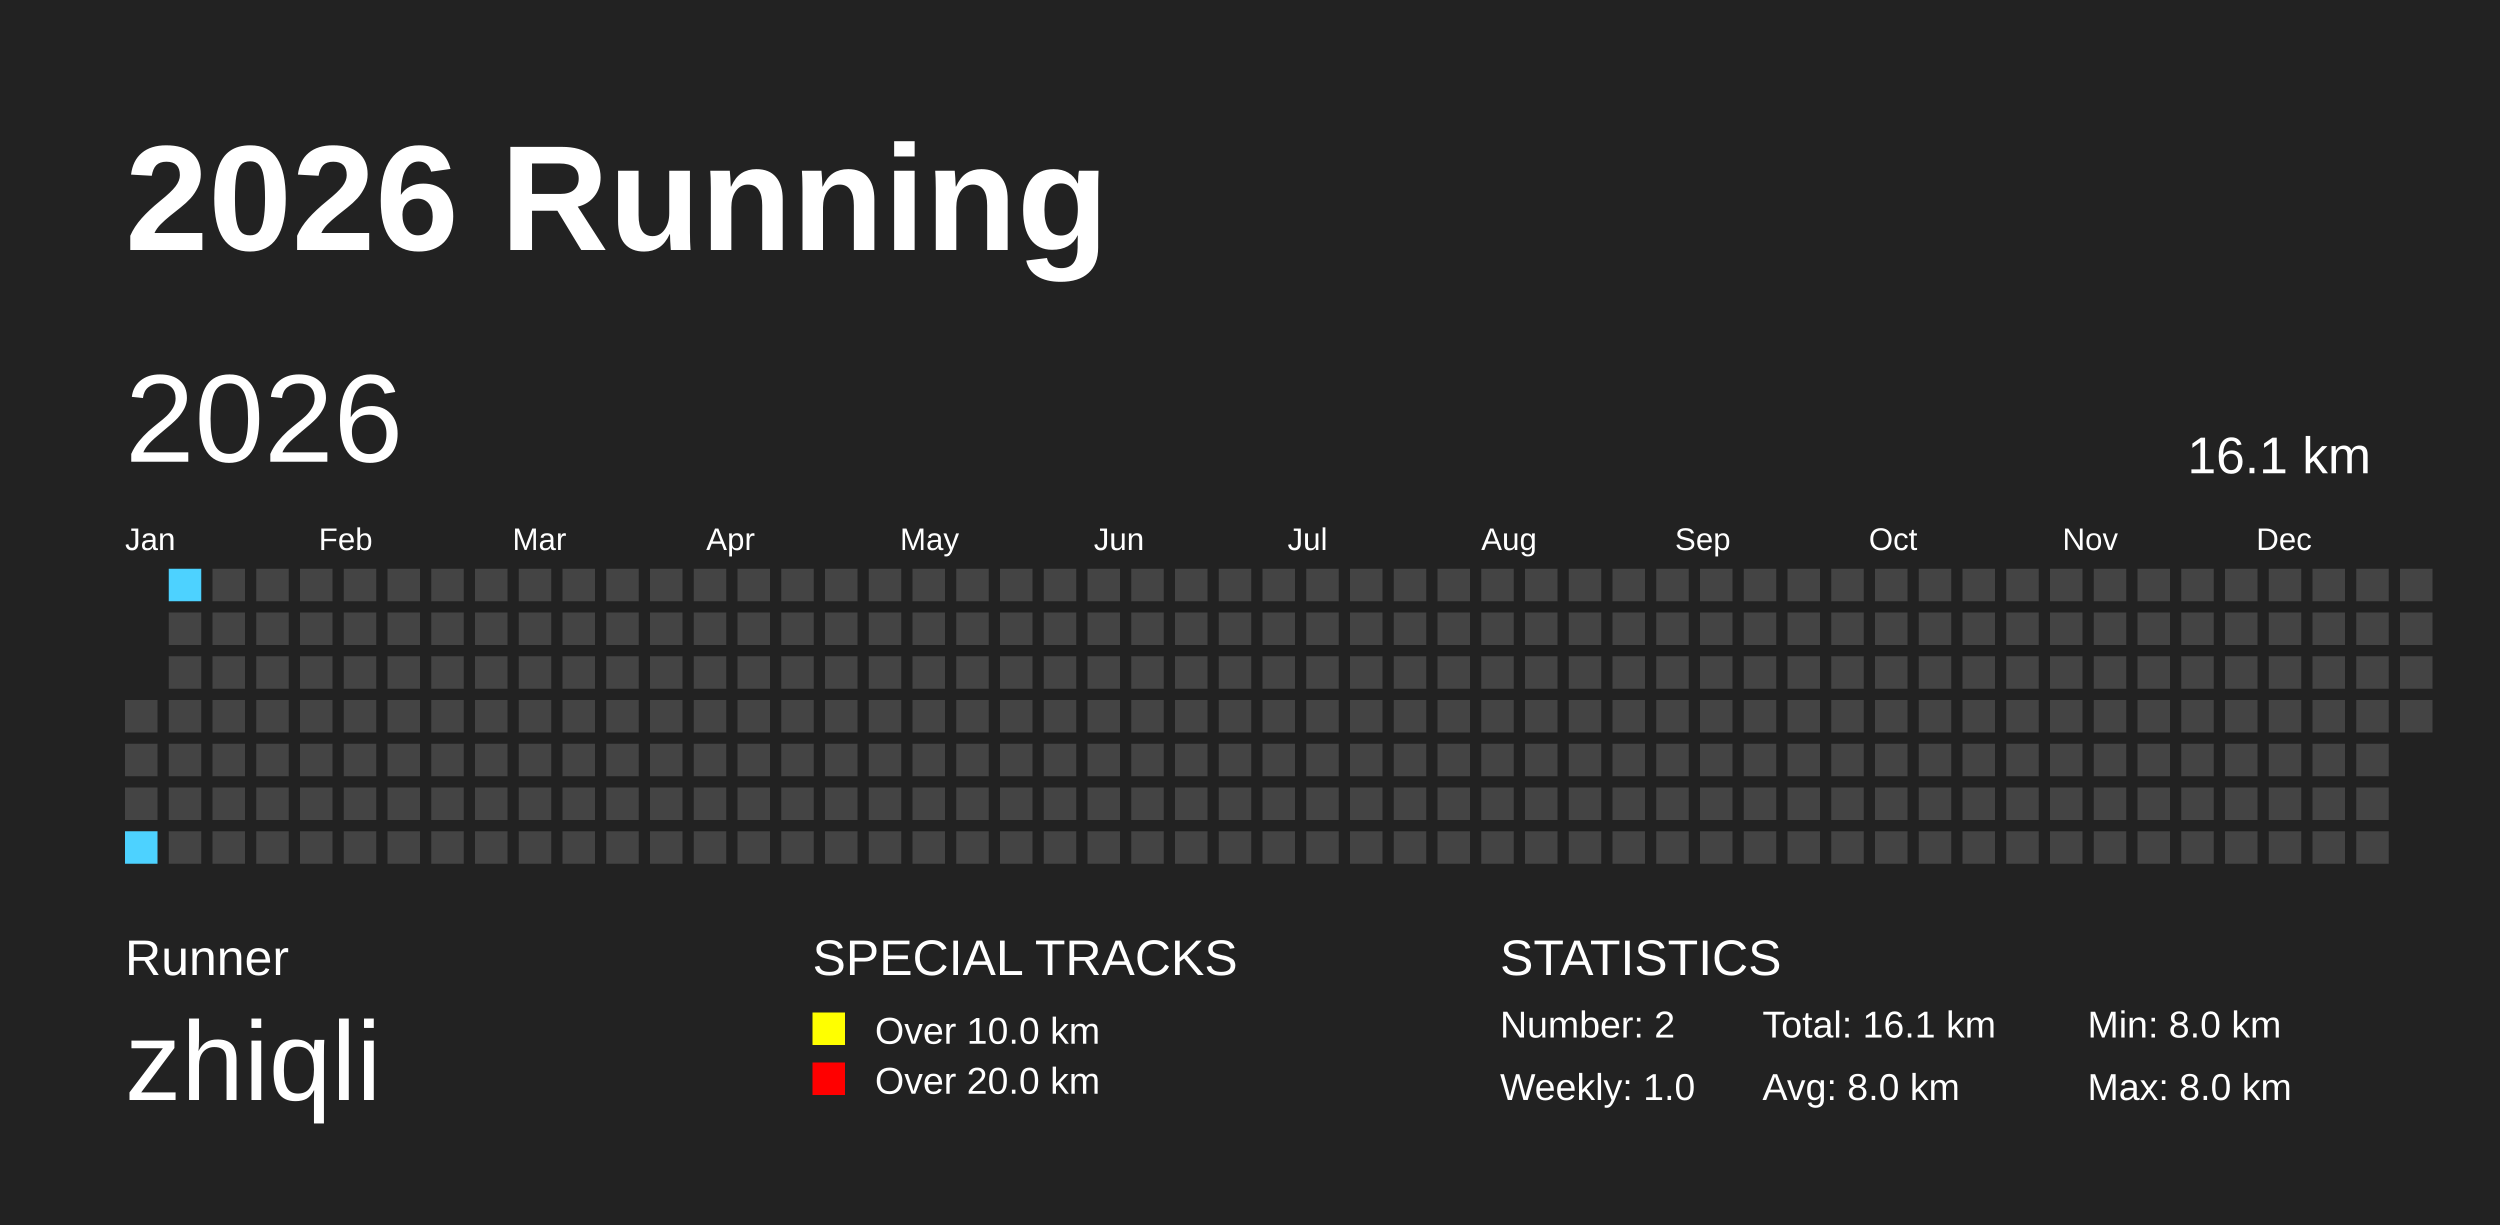
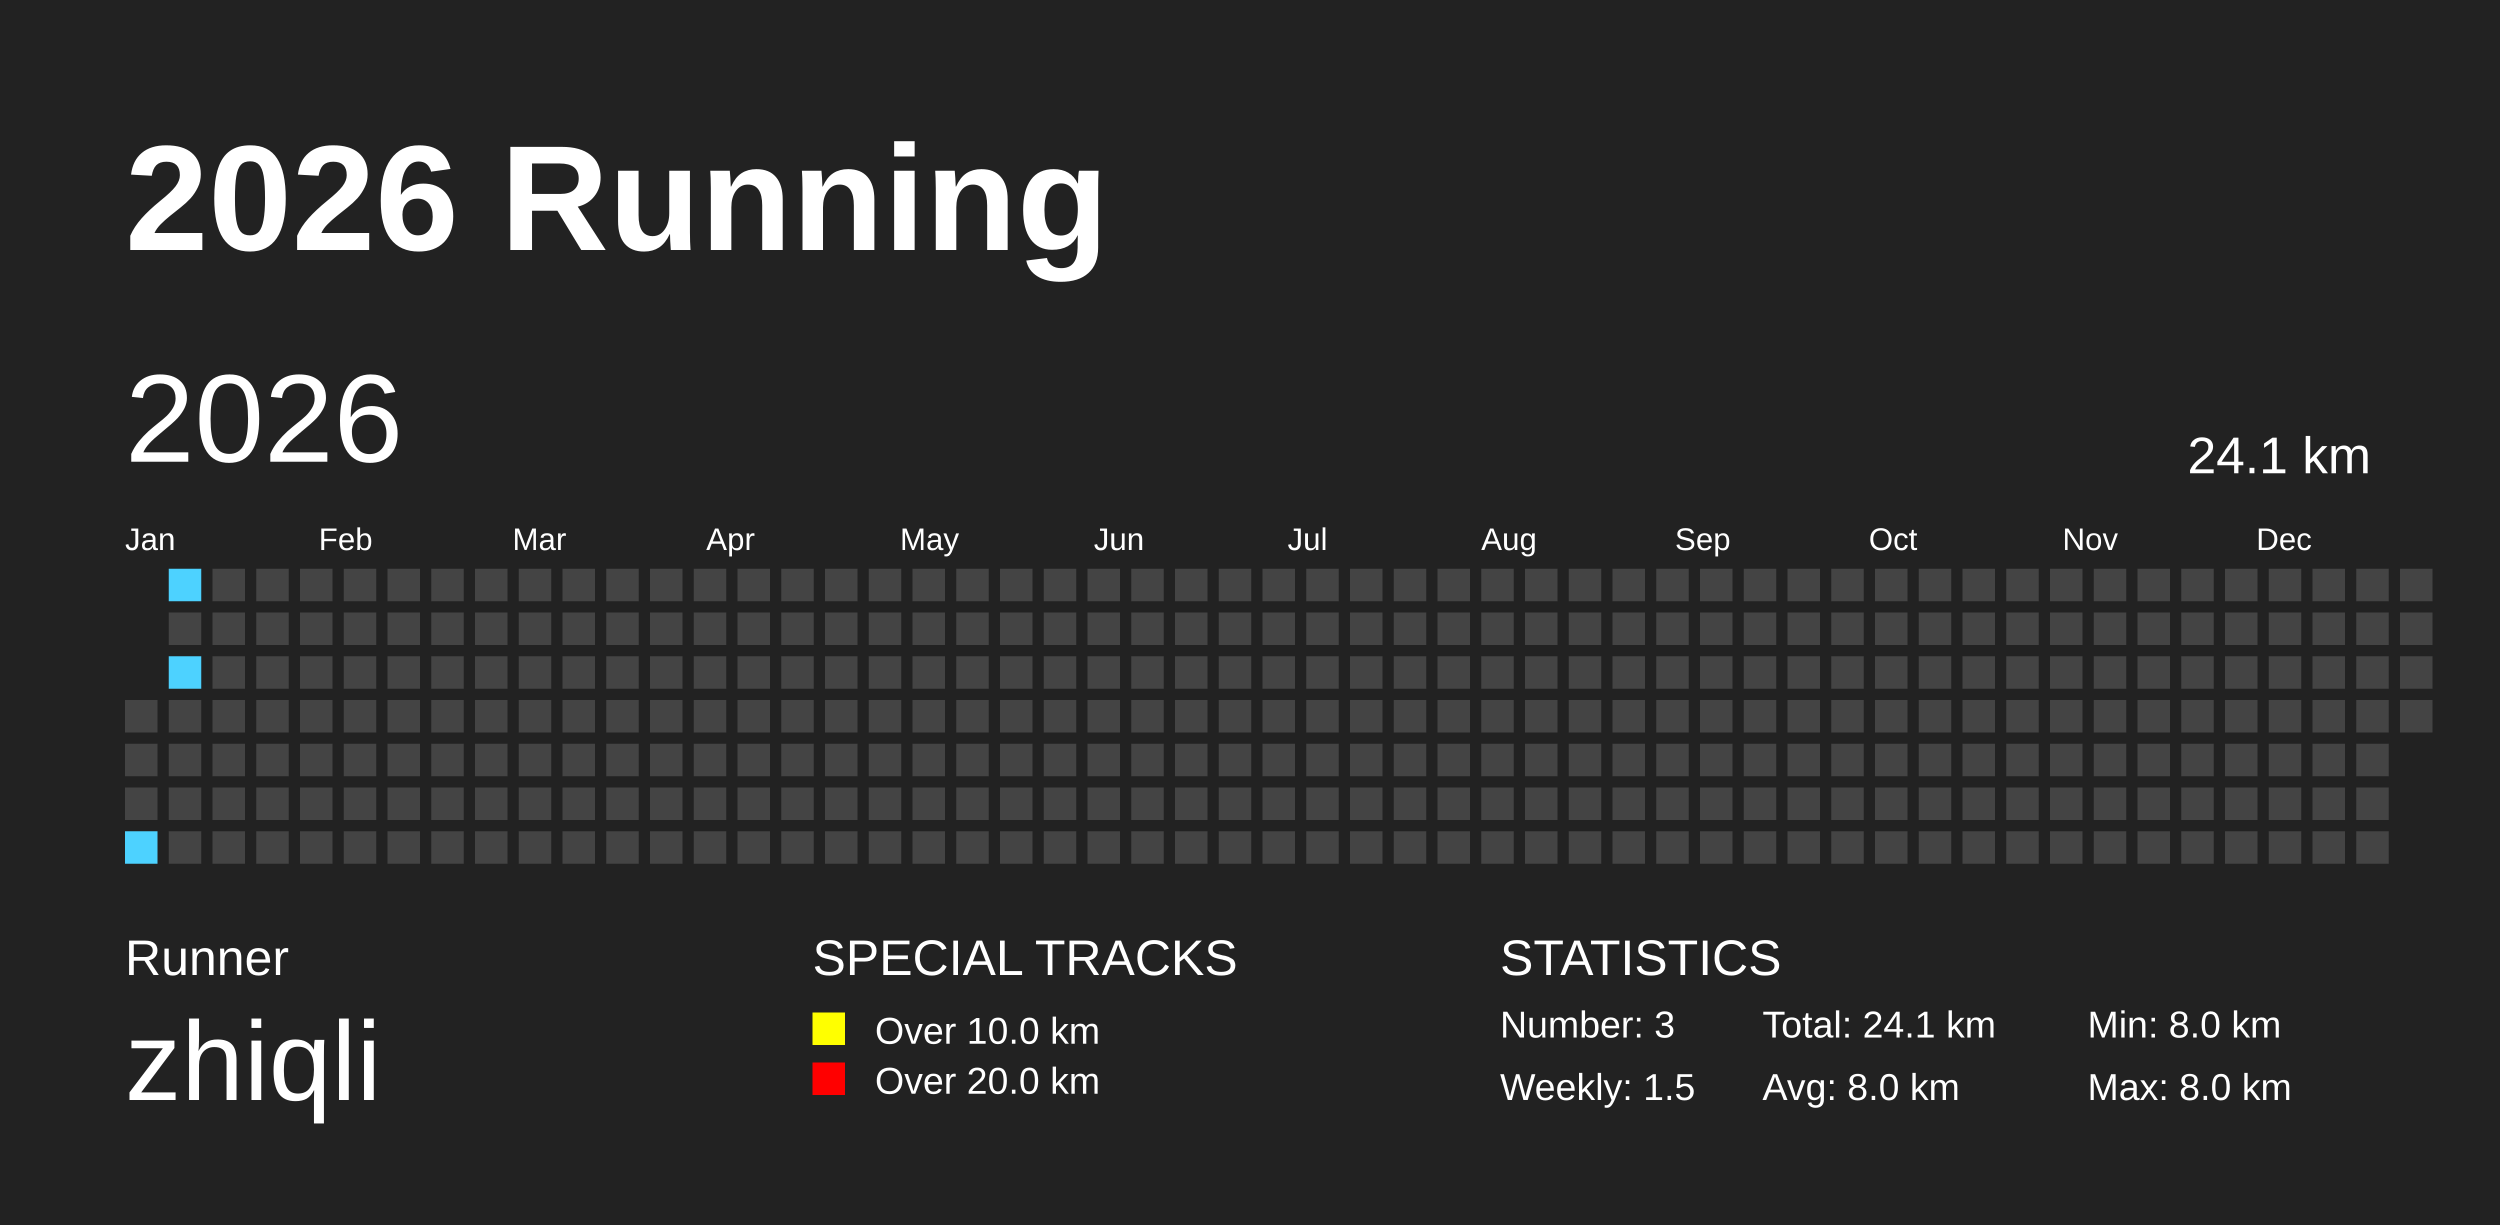
<svg xmlns="http://www.w3.org/2000/svg" baseProfile="full" height="98mm" version="1.1" viewBox="0,0,200,98" width="200mm">
  <defs />
  <rect fill="#222222" height="98" width="200" x="0" y="0" />
  <text fill="#FFFFFF" style="font-size:12px; font-family:Arial; font-weight:bold;" x="10" y="20">2026 Running</text>
  <text fill="#FFFFFF" style="font-size:4px; font-family:Arial" x="10" y="78">Runner</text>
  <text fill="#FFFFFF" style="font-size:9px; font-family:Arial" x="10" y="88">zhiqli</text>
  <text fill="#FFFFFF" style="font-size:4px; font-family:Arial" x="65" y="78">SPECIAL TRACKS</text>
  <rect fill="yellow" height="2.6" width="2.6" x="65" y="81" />
  <text fill="#FFFFFF" style="font-size:3px; font-family:Arial" x="70" y="83.5">Over 10.0 km</text>
  <rect fill="red" height="2.6" width="2.6" x="65" y="85" />
  <text fill="#FFFFFF" style="font-size:3px; font-family:Arial" x="70" y="87.5">Over 20.0 km</text>
  <text fill="#FFFFFF" style="font-size:4px; font-family:Arial" x="120" y="78">STATISTICS</text>
-   <text fill="#FFFFFF" style="font-size:3px; font-family:Arial" x="120" y="83">Number: 2</text>
-   <text fill="#FFFFFF" style="font-size:3px; font-family:Arial" x="120" y="88">Weekly: 1.0</text>
-   <text fill="#FFFFFF" style="font-size:3px; font-family:Arial" x="141" y="83">Total: 16.1 km</text>
+   <text fill="#FFFFFF" style="font-size:3px; font-family:Arial" x="120" y="83">Number: 3</text>
+   <text fill="#FFFFFF" style="font-size:3px; font-family:Arial" x="120" y="88">Weekly: 1.5</text>
+   <text fill="#FFFFFF" style="font-size:3px; font-family:Arial" x="141" y="83">Total: 24.1 km</text>
  <text fill="#FFFFFF" style="font-size:3px; font-family:Arial" x="141" y="88">Avg: 8.0 km</text>
  <text fill="#FFFFFF" style="font-size:3px; font-family:Arial" x="167" y="83">Min: 8.0 km</text>
  <text fill="#FFFFFF" style="font-size:3px; font-family:Arial" x="167" y="88">Max: 8.0 km</text>
  <text dominant-baseline="hanging" fill="#FFFFFF" style="font-size:10.0px; font-family:Arial;" x="10" y="30">2026</text>
-   <text dominant-baseline="hanging" fill="#FFFFFF" style="font-size:4.125px; font-family:Arial;" x="175" y="35">16.1 km</text>
+   <text dominant-baseline="hanging" fill="#FFFFFF" style="font-size:4.125px; font-family:Arial;" x="175" y="35">24.1 km</text>
  <text fill="#FFFFFF" style="font-size:2.5px; font-family:Arial" x="10.0" y="44">Jan</text>
  <text fill="#FFFFFF" style="font-size:2.5px; font-family:Arial" x="25.5" y="44">Feb</text>
  <text fill="#FFFFFF" style="font-size:2.5px; font-family:Arial" x="41.0" y="44">Mar</text>
  <text fill="#FFFFFF" style="font-size:2.5px; font-family:Arial" x="56.5" y="44">Apr</text>
  <text fill="#FFFFFF" style="font-size:2.5px; font-family:Arial" x="72.0" y="44">May</text>
  <text fill="#FFFFFF" style="font-size:2.5px; font-family:Arial" x="87.5" y="44">Jun</text>
  <text fill="#FFFFFF" style="font-size:2.5px; font-family:Arial" x="103.0" y="44">Jul</text>
  <text fill="#FFFFFF" style="font-size:2.5px; font-family:Arial" x="118.5" y="44">Aug</text>
  <text fill="#FFFFFF" style="font-size:2.5px; font-family:Arial" x="134.0" y="44">Sep</text>
  <text fill="#FFFFFF" style="font-size:2.5px; font-family:Arial" x="149.5" y="44">Oct</text>
  <text fill="#FFFFFF" style="font-size:2.5px; font-family:Arial" x="165.0" y="44">Nov</text>
  <text fill="#FFFFFF" style="font-size:2.5px; font-family:Arial" x="180.5" y="44">Dec</text>
  <rect fill="#444444" height="2.6" width="2.6" x="10.0" y="56.0" />
  <rect fill="#444444" height="2.6" width="2.6" x="10.0" y="59.5" />
  <rect fill="#444444" height="2.6" width="2.6" x="10.0" y="63.0" />
  <rect fill="#4DD2FF" height="2.6" width="2.6" x="10.0" y="66.5" />
  <rect fill="#4DD2FF" height="2.6" width="2.6" x="13.5" y="45.5" />
  <rect fill="#444444" height="2.6" width="2.6" x="13.5" y="49.0" />
-   <rect fill="#444444" height="2.6" width="2.6" x="13.5" y="52.5" />
+   <rect fill="#4DD2FF" height="2.6" width="2.6" x="13.5" y="52.5" />
  <rect fill="#444444" height="2.6" width="2.6" x="13.5" y="56.0" />
  <rect fill="#444444" height="2.6" width="2.6" x="13.5" y="59.5" />
  <rect fill="#444444" height="2.6" width="2.6" x="13.5" y="63.0" />
  <rect fill="#444444" height="2.6" width="2.6" x="13.5" y="66.5" />
  <rect fill="#444444" height="2.6" width="2.6" x="17.0" y="45.5" />
  <rect fill="#444444" height="2.6" width="2.6" x="17.0" y="49.0" />
  <rect fill="#444444" height="2.6" width="2.6" x="17.0" y="52.5" />
  <rect fill="#444444" height="2.6" width="2.6" x="17.0" y="56.0" />
  <rect fill="#444444" height="2.6" width="2.6" x="17.0" y="59.5" />
  <rect fill="#444444" height="2.6" width="2.6" x="17.0" y="63.0" />
  <rect fill="#444444" height="2.6" width="2.6" x="17.0" y="66.5" />
  <rect fill="#444444" height="2.6" width="2.6" x="20.5" y="45.5" />
  <rect fill="#444444" height="2.6" width="2.6" x="20.5" y="49.0" />
  <rect fill="#444444" height="2.6" width="2.6" x="20.5" y="52.5" />
  <rect fill="#444444" height="2.6" width="2.6" x="20.5" y="56.0" />
  <rect fill="#444444" height="2.6" width="2.6" x="20.5" y="59.5" />
  <rect fill="#444444" height="2.6" width="2.6" x="20.5" y="63.0" />
  <rect fill="#444444" height="2.6" width="2.6" x="20.5" y="66.5" />
  <rect fill="#444444" height="2.6" width="2.6" x="24.0" y="45.5" />
  <rect fill="#444444" height="2.6" width="2.6" x="24.0" y="49.0" />
  <rect fill="#444444" height="2.6" width="2.6" x="24.0" y="52.5" />
  <rect fill="#444444" height="2.6" width="2.6" x="24.0" y="56.0" />
  <rect fill="#444444" height="2.6" width="2.6" x="24.0" y="59.5" />
  <rect fill="#444444" height="2.6" width="2.6" x="24.0" y="63.0" />
  <rect fill="#444444" height="2.6" width="2.6" x="24.0" y="66.5" />
  <rect fill="#444444" height="2.6" width="2.6" x="27.5" y="45.5" />
  <rect fill="#444444" height="2.6" width="2.6" x="27.5" y="49.0" />
  <rect fill="#444444" height="2.6" width="2.6" x="27.5" y="52.5" />
  <rect fill="#444444" height="2.6" width="2.6" x="27.5" y="56.0" />
  <rect fill="#444444" height="2.6" width="2.6" x="27.5" y="59.5" />
  <rect fill="#444444" height="2.6" width="2.6" x="27.5" y="63.0" />
  <rect fill="#444444" height="2.6" width="2.6" x="27.5" y="66.5" />
  <rect fill="#444444" height="2.6" width="2.6" x="31.0" y="45.5" />
  <rect fill="#444444" height="2.6" width="2.6" x="31.0" y="49.0" />
  <rect fill="#444444" height="2.6" width="2.6" x="31.0" y="52.5" />
  <rect fill="#444444" height="2.6" width="2.6" x="31.0" y="56.0" />
  <rect fill="#444444" height="2.6" width="2.6" x="31.0" y="59.5" />
  <rect fill="#444444" height="2.6" width="2.6" x="31.0" y="63.0" />
  <rect fill="#444444" height="2.6" width="2.6" x="31.0" y="66.5" />
  <rect fill="#444444" height="2.6" width="2.6" x="34.5" y="45.5" />
  <rect fill="#444444" height="2.6" width="2.6" x="34.5" y="49.0" />
  <rect fill="#444444" height="2.6" width="2.6" x="34.5" y="52.5" />
  <rect fill="#444444" height="2.6" width="2.6" x="34.5" y="56.0" />
  <rect fill="#444444" height="2.6" width="2.6" x="34.5" y="59.5" />
  <rect fill="#444444" height="2.6" width="2.6" x="34.5" y="63.0" />
  <rect fill="#444444" height="2.6" width="2.6" x="34.5" y="66.5" />
  <rect fill="#444444" height="2.6" width="2.6" x="38.0" y="45.5" />
  <rect fill="#444444" height="2.6" width="2.6" x="38.0" y="49.0" />
  <rect fill="#444444" height="2.6" width="2.6" x="38.0" y="52.5" />
  <rect fill="#444444" height="2.6" width="2.6" x="38.0" y="56.0" />
  <rect fill="#444444" height="2.6" width="2.6" x="38.0" y="59.5" />
  <rect fill="#444444" height="2.6" width="2.6" x="38.0" y="63.0" />
  <rect fill="#444444" height="2.6" width="2.6" x="38.0" y="66.5" />
  <rect fill="#444444" height="2.6" width="2.6" x="41.5" y="45.5" />
  <rect fill="#444444" height="2.6" width="2.6" x="41.5" y="49.0" />
  <rect fill="#444444" height="2.6" width="2.6" x="41.5" y="52.5" />
  <rect fill="#444444" height="2.6" width="2.6" x="41.5" y="56.0" />
  <rect fill="#444444" height="2.6" width="2.6" x="41.5" y="59.5" />
  <rect fill="#444444" height="2.6" width="2.6" x="41.5" y="63.0" />
  <rect fill="#444444" height="2.6" width="2.6" x="41.5" y="66.5" />
  <rect fill="#444444" height="2.6" width="2.6" x="45.0" y="45.5" />
  <rect fill="#444444" height="2.6" width="2.6" x="45.0" y="49.0" />
  <rect fill="#444444" height="2.6" width="2.6" x="45.0" y="52.5" />
  <rect fill="#444444" height="2.6" width="2.6" x="45.0" y="56.0" />
  <rect fill="#444444" height="2.6" width="2.6" x="45.0" y="59.5" />
  <rect fill="#444444" height="2.6" width="2.6" x="45.0" y="63.0" />
  <rect fill="#444444" height="2.6" width="2.6" x="45.0" y="66.5" />
  <rect fill="#444444" height="2.6" width="2.6" x="48.5" y="45.5" />
  <rect fill="#444444" height="2.6" width="2.6" x="48.5" y="49.0" />
  <rect fill="#444444" height="2.6" width="2.6" x="48.5" y="52.5" />
  <rect fill="#444444" height="2.6" width="2.6" x="48.5" y="56.0" />
  <rect fill="#444444" height="2.6" width="2.6" x="48.5" y="59.5" />
  <rect fill="#444444" height="2.6" width="2.6" x="48.5" y="63.0" />
  <rect fill="#444444" height="2.6" width="2.6" x="48.5" y="66.5" />
  <rect fill="#444444" height="2.6" width="2.6" x="52.0" y="45.5" />
  <rect fill="#444444" height="2.6" width="2.6" x="52.0" y="49.0" />
  <rect fill="#444444" height="2.6" width="2.6" x="52.0" y="52.5" />
  <rect fill="#444444" height="2.6" width="2.6" x="52.0" y="56.0" />
  <rect fill="#444444" height="2.6" width="2.6" x="52.0" y="59.5" />
  <rect fill="#444444" height="2.6" width="2.6" x="52.0" y="63.0" />
  <rect fill="#444444" height="2.6" width="2.6" x="52.0" y="66.5" />
  <rect fill="#444444" height="2.6" width="2.6" x="55.5" y="45.5" />
  <rect fill="#444444" height="2.6" width="2.6" x="55.5" y="49.0" />
  <rect fill="#444444" height="2.6" width="2.6" x="55.5" y="52.5" />
  <rect fill="#444444" height="2.6" width="2.6" x="55.5" y="56.0" />
  <rect fill="#444444" height="2.6" width="2.6" x="55.5" y="59.5" />
  <rect fill="#444444" height="2.6" width="2.6" x="55.5" y="63.0" />
  <rect fill="#444444" height="2.6" width="2.6" x="55.5" y="66.5" />
  <rect fill="#444444" height="2.6" width="2.6" x="59.0" y="45.5" />
  <rect fill="#444444" height="2.6" width="2.6" x="59.0" y="49.0" />
  <rect fill="#444444" height="2.6" width="2.6" x="59.0" y="52.5" />
  <rect fill="#444444" height="2.6" width="2.6" x="59.0" y="56.0" />
  <rect fill="#444444" height="2.6" width="2.6" x="59.0" y="59.5" />
  <rect fill="#444444" height="2.6" width="2.6" x="59.0" y="63.0" />
  <rect fill="#444444" height="2.6" width="2.6" x="59.0" y="66.5" />
  <rect fill="#444444" height="2.6" width="2.6" x="62.5" y="45.5" />
  <rect fill="#444444" height="2.6" width="2.6" x="62.5" y="49.0" />
  <rect fill="#444444" height="2.6" width="2.6" x="62.5" y="52.5" />
  <rect fill="#444444" height="2.6" width="2.6" x="62.5" y="56.0" />
  <rect fill="#444444" height="2.6" width="2.6" x="62.5" y="59.5" />
  <rect fill="#444444" height="2.6" width="2.6" x="62.5" y="63.0" />
  <rect fill="#444444" height="2.6" width="2.6" x="62.5" y="66.5" />
  <rect fill="#444444" height="2.6" width="2.6" x="66.0" y="45.5" />
  <rect fill="#444444" height="2.6" width="2.6" x="66.0" y="49.0" />
  <rect fill="#444444" height="2.6" width="2.6" x="66.0" y="52.5" />
  <rect fill="#444444" height="2.6" width="2.6" x="66.0" y="56.0" />
  <rect fill="#444444" height="2.6" width="2.6" x="66.0" y="59.5" />
  <rect fill="#444444" height="2.6" width="2.6" x="66.0" y="63.0" />
  <rect fill="#444444" height="2.6" width="2.6" x="66.0" y="66.5" />
  <rect fill="#444444" height="2.6" width="2.6" x="69.5" y="45.5" />
  <rect fill="#444444" height="2.6" width="2.6" x="69.5" y="49.0" />
  <rect fill="#444444" height="2.6" width="2.6" x="69.5" y="52.5" />
  <rect fill="#444444" height="2.6" width="2.6" x="69.5" y="56.0" />
  <rect fill="#444444" height="2.6" width="2.6" x="69.5" y="59.5" />
  <rect fill="#444444" height="2.6" width="2.6" x="69.5" y="63.0" />
  <rect fill="#444444" height="2.6" width="2.6" x="69.5" y="66.5" />
  <rect fill="#444444" height="2.6" width="2.6" x="73.0" y="45.5" />
  <rect fill="#444444" height="2.6" width="2.6" x="73.0" y="49.0" />
  <rect fill="#444444" height="2.6" width="2.6" x="73.0" y="52.5" />
  <rect fill="#444444" height="2.6" width="2.6" x="73.0" y="56.0" />
  <rect fill="#444444" height="2.6" width="2.6" x="73.0" y="59.5" />
  <rect fill="#444444" height="2.6" width="2.6" x="73.0" y="63.0" />
  <rect fill="#444444" height="2.6" width="2.6" x="73.0" y="66.5" />
  <rect fill="#444444" height="2.6" width="2.6" x="76.5" y="45.5" />
  <rect fill="#444444" height="2.6" width="2.6" x="76.5" y="49.0" />
  <rect fill="#444444" height="2.6" width="2.6" x="76.5" y="52.5" />
  <rect fill="#444444" height="2.6" width="2.6" x="76.5" y="56.0" />
  <rect fill="#444444" height="2.6" width="2.6" x="76.5" y="59.5" />
  <rect fill="#444444" height="2.6" width="2.6" x="76.5" y="63.0" />
  <rect fill="#444444" height="2.6" width="2.6" x="76.5" y="66.5" />
  <rect fill="#444444" height="2.6" width="2.6" x="80.0" y="45.5" />
  <rect fill="#444444" height="2.6" width="2.6" x="80.0" y="49.0" />
  <rect fill="#444444" height="2.6" width="2.6" x="80.0" y="52.5" />
  <rect fill="#444444" height="2.6" width="2.6" x="80.0" y="56.0" />
  <rect fill="#444444" height="2.6" width="2.6" x="80.0" y="59.5" />
  <rect fill="#444444" height="2.6" width="2.6" x="80.0" y="63.0" />
  <rect fill="#444444" height="2.6" width="2.6" x="80.0" y="66.5" />
  <rect fill="#444444" height="2.6" width="2.6" x="83.5" y="45.5" />
  <rect fill="#444444" height="2.6" width="2.6" x="83.5" y="49.0" />
  <rect fill="#444444" height="2.6" width="2.6" x="83.5" y="52.5" />
  <rect fill="#444444" height="2.6" width="2.6" x="83.5" y="56.0" />
  <rect fill="#444444" height="2.6" width="2.6" x="83.5" y="59.5" />
  <rect fill="#444444" height="2.6" width="2.6" x="83.5" y="63.0" />
  <rect fill="#444444" height="2.6" width="2.6" x="83.5" y="66.5" />
  <rect fill="#444444" height="2.6" width="2.6" x="87.0" y="45.5" />
  <rect fill="#444444" height="2.6" width="2.6" x="87.0" y="49.0" />
  <rect fill="#444444" height="2.6" width="2.6" x="87.0" y="52.5" />
  <rect fill="#444444" height="2.6" width="2.6" x="87.0" y="56.0" />
  <rect fill="#444444" height="2.6" width="2.6" x="87.0" y="59.5" />
  <rect fill="#444444" height="2.6" width="2.6" x="87.0" y="63.0" />
  <rect fill="#444444" height="2.6" width="2.6" x="87.0" y="66.5" />
  <rect fill="#444444" height="2.6" width="2.6" x="90.5" y="45.5" />
  <rect fill="#444444" height="2.6" width="2.6" x="90.5" y="49.0" />
  <rect fill="#444444" height="2.6" width="2.6" x="90.5" y="52.5" />
  <rect fill="#444444" height="2.6" width="2.6" x="90.5" y="56.0" />
  <rect fill="#444444" height="2.6" width="2.6" x="90.5" y="59.5" />
  <rect fill="#444444" height="2.6" width="2.6" x="90.5" y="63.0" />
  <rect fill="#444444" height="2.6" width="2.6" x="90.5" y="66.5" />
  <rect fill="#444444" height="2.6" width="2.6" x="94.0" y="45.5" />
  <rect fill="#444444" height="2.6" width="2.6" x="94.0" y="49.0" />
  <rect fill="#444444" height="2.6" width="2.6" x="94.0" y="52.5" />
  <rect fill="#444444" height="2.6" width="2.6" x="94.0" y="56.0" />
  <rect fill="#444444" height="2.6" width="2.6" x="94.0" y="59.5" />
  <rect fill="#444444" height="2.6" width="2.6" x="94.0" y="63.0" />
  <rect fill="#444444" height="2.6" width="2.6" x="94.0" y="66.5" />
  <rect fill="#444444" height="2.6" width="2.6" x="97.5" y="45.5" />
  <rect fill="#444444" height="2.6" width="2.6" x="97.5" y="49.0" />
  <rect fill="#444444" height="2.6" width="2.6" x="97.5" y="52.5" />
  <rect fill="#444444" height="2.6" width="2.6" x="97.5" y="56.0" />
  <rect fill="#444444" height="2.6" width="2.6" x="97.5" y="59.5" />
  <rect fill="#444444" height="2.6" width="2.6" x="97.5" y="63.0" />
  <rect fill="#444444" height="2.6" width="2.6" x="97.5" y="66.5" />
  <rect fill="#444444" height="2.6" width="2.6" x="101.0" y="45.5" />
  <rect fill="#444444" height="2.6" width="2.6" x="101.0" y="49.0" />
  <rect fill="#444444" height="2.6" width="2.6" x="101.0" y="52.5" />
  <rect fill="#444444" height="2.6" width="2.6" x="101.0" y="56.0" />
  <rect fill="#444444" height="2.6" width="2.6" x="101.0" y="59.5" />
  <rect fill="#444444" height="2.6" width="2.6" x="101.0" y="63.0" />
  <rect fill="#444444" height="2.6" width="2.6" x="101.0" y="66.5" />
  <rect fill="#444444" height="2.6" width="2.6" x="104.5" y="45.5" />
  <rect fill="#444444" height="2.6" width="2.6" x="104.5" y="49.0" />
  <rect fill="#444444" height="2.6" width="2.6" x="104.5" y="52.5" />
  <rect fill="#444444" height="2.6" width="2.6" x="104.5" y="56.0" />
  <rect fill="#444444" height="2.6" width="2.6" x="104.5" y="59.5" />
  <rect fill="#444444" height="2.6" width="2.6" x="104.5" y="63.0" />
  <rect fill="#444444" height="2.6" width="2.6" x="104.5" y="66.5" />
  <rect fill="#444444" height="2.6" width="2.6" x="108.0" y="45.5" />
  <rect fill="#444444" height="2.6" width="2.6" x="108.0" y="49.0" />
  <rect fill="#444444" height="2.6" width="2.6" x="108.0" y="52.5" />
  <rect fill="#444444" height="2.6" width="2.6" x="108.0" y="56.0" />
  <rect fill="#444444" height="2.6" width="2.6" x="108.0" y="59.5" />
  <rect fill="#444444" height="2.6" width="2.6" x="108.0" y="63.0" />
  <rect fill="#444444" height="2.6" width="2.6" x="108.0" y="66.5" />
  <rect fill="#444444" height="2.6" width="2.6" x="111.5" y="45.5" />
  <rect fill="#444444" height="2.6" width="2.6" x="111.5" y="49.0" />
  <rect fill="#444444" height="2.6" width="2.6" x="111.5" y="52.5" />
  <rect fill="#444444" height="2.6" width="2.6" x="111.5" y="56.0" />
  <rect fill="#444444" height="2.6" width="2.6" x="111.5" y="59.5" />
  <rect fill="#444444" height="2.6" width="2.6" x="111.5" y="63.0" />
  <rect fill="#444444" height="2.6" width="2.6" x="111.5" y="66.5" />
  <rect fill="#444444" height="2.6" width="2.6" x="115.0" y="45.5" />
  <rect fill="#444444" height="2.6" width="2.6" x="115.0" y="49.0" />
  <rect fill="#444444" height="2.6" width="2.6" x="115.0" y="52.5" />
  <rect fill="#444444" height="2.6" width="2.6" x="115.0" y="56.0" />
  <rect fill="#444444" height="2.6" width="2.6" x="115.0" y="59.5" />
  <rect fill="#444444" height="2.6" width="2.6" x="115.0" y="63.0" />
  <rect fill="#444444" height="2.6" width="2.6" x="115.0" y="66.5" />
  <rect fill="#444444" height="2.6" width="2.6" x="118.5" y="45.5" />
  <rect fill="#444444" height="2.6" width="2.6" x="118.5" y="49.0" />
  <rect fill="#444444" height="2.6" width="2.6" x="118.5" y="52.5" />
  <rect fill="#444444" height="2.6" width="2.6" x="118.5" y="56.0" />
  <rect fill="#444444" height="2.6" width="2.6" x="118.5" y="59.5" />
  <rect fill="#444444" height="2.6" width="2.6" x="118.5" y="63.0" />
  <rect fill="#444444" height="2.6" width="2.6" x="118.5" y="66.5" />
  <rect fill="#444444" height="2.6" width="2.6" x="122.0" y="45.5" />
  <rect fill="#444444" height="2.6" width="2.6" x="122.0" y="49.0" />
  <rect fill="#444444" height="2.6" width="2.6" x="122.0" y="52.5" />
  <rect fill="#444444" height="2.6" width="2.6" x="122.0" y="56.0" />
  <rect fill="#444444" height="2.6" width="2.6" x="122.0" y="59.5" />
  <rect fill="#444444" height="2.6" width="2.6" x="122.0" y="63.0" />
  <rect fill="#444444" height="2.6" width="2.6" x="122.0" y="66.5" />
  <rect fill="#444444" height="2.6" width="2.6" x="125.5" y="45.5" />
  <rect fill="#444444" height="2.6" width="2.6" x="125.5" y="49.0" />
  <rect fill="#444444" height="2.6" width="2.6" x="125.5" y="52.5" />
  <rect fill="#444444" height="2.6" width="2.6" x="125.5" y="56.0" />
  <rect fill="#444444" height="2.6" width="2.6" x="125.5" y="59.5" />
  <rect fill="#444444" height="2.6" width="2.6" x="125.5" y="63.0" />
  <rect fill="#444444" height="2.6" width="2.6" x="125.5" y="66.5" />
  <rect fill="#444444" height="2.6" width="2.6" x="129.0" y="45.5" />
  <rect fill="#444444" height="2.6" width="2.6" x="129.0" y="49.0" />
  <rect fill="#444444" height="2.6" width="2.6" x="129.0" y="52.5" />
  <rect fill="#444444" height="2.6" width="2.6" x="129.0" y="56.0" />
  <rect fill="#444444" height="2.6" width="2.6" x="129.0" y="59.5" />
  <rect fill="#444444" height="2.6" width="2.6" x="129.0" y="63.0" />
  <rect fill="#444444" height="2.6" width="2.6" x="129.0" y="66.5" />
  <rect fill="#444444" height="2.6" width="2.6" x="132.5" y="45.5" />
  <rect fill="#444444" height="2.6" width="2.6" x="132.5" y="49.0" />
  <rect fill="#444444" height="2.6" width="2.6" x="132.5" y="52.5" />
  <rect fill="#444444" height="2.6" width="2.6" x="132.5" y="56.0" />
  <rect fill="#444444" height="2.6" width="2.6" x="132.5" y="59.5" />
  <rect fill="#444444" height="2.6" width="2.6" x="132.5" y="63.0" />
  <rect fill="#444444" height="2.6" width="2.6" x="132.5" y="66.5" />
  <rect fill="#444444" height="2.6" width="2.6" x="136.0" y="45.5" />
  <rect fill="#444444" height="2.6" width="2.6" x="136.0" y="49.0" />
  <rect fill="#444444" height="2.6" width="2.6" x="136.0" y="52.5" />
  <rect fill="#444444" height="2.6" width="2.6" x="136.0" y="56.0" />
  <rect fill="#444444" height="2.6" width="2.6" x="136.0" y="59.5" />
  <rect fill="#444444" height="2.6" width="2.6" x="136.0" y="63.0" />
  <rect fill="#444444" height="2.6" width="2.6" x="136.0" y="66.5" />
  <rect fill="#444444" height="2.6" width="2.6" x="139.5" y="45.5" />
  <rect fill="#444444" height="2.6" width="2.6" x="139.5" y="49.0" />
  <rect fill="#444444" height="2.6" width="2.6" x="139.5" y="52.5" />
  <rect fill="#444444" height="2.6" width="2.6" x="139.5" y="56.0" />
  <rect fill="#444444" height="2.6" width="2.6" x="139.5" y="59.5" />
  <rect fill="#444444" height="2.6" width="2.6" x="139.5" y="63.0" />
  <rect fill="#444444" height="2.6" width="2.6" x="139.5" y="66.5" />
  <rect fill="#444444" height="2.6" width="2.6" x="143.0" y="45.5" />
  <rect fill="#444444" height="2.6" width="2.6" x="143.0" y="49.0" />
  <rect fill="#444444" height="2.6" width="2.6" x="143.0" y="52.5" />
  <rect fill="#444444" height="2.6" width="2.6" x="143.0" y="56.0" />
  <rect fill="#444444" height="2.6" width="2.6" x="143.0" y="59.5" />
  <rect fill="#444444" height="2.6" width="2.6" x="143.0" y="63.0" />
  <rect fill="#444444" height="2.6" width="2.6" x="143.0" y="66.5" />
  <rect fill="#444444" height="2.6" width="2.6" x="146.5" y="45.5" />
  <rect fill="#444444" height="2.6" width="2.6" x="146.5" y="49.0" />
  <rect fill="#444444" height="2.6" width="2.6" x="146.5" y="52.5" />
  <rect fill="#444444" height="2.6" width="2.6" x="146.5" y="56.0" />
  <rect fill="#444444" height="2.6" width="2.6" x="146.5" y="59.5" />
  <rect fill="#444444" height="2.6" width="2.6" x="146.5" y="63.0" />
  <rect fill="#444444" height="2.6" width="2.6" x="146.5" y="66.5" />
  <rect fill="#444444" height="2.6" width="2.6" x="150.0" y="45.5" />
  <rect fill="#444444" height="2.6" width="2.6" x="150.0" y="49.0" />
  <rect fill="#444444" height="2.6" width="2.6" x="150.0" y="52.5" />
  <rect fill="#444444" height="2.6" width="2.6" x="150.0" y="56.0" />
  <rect fill="#444444" height="2.6" width="2.6" x="150.0" y="59.5" />
  <rect fill="#444444" height="2.6" width="2.6" x="150.0" y="63.0" />
  <rect fill="#444444" height="2.6" width="2.6" x="150.0" y="66.5" />
  <rect fill="#444444" height="2.6" width="2.6" x="153.5" y="45.5" />
  <rect fill="#444444" height="2.6" width="2.6" x="153.5" y="49.0" />
  <rect fill="#444444" height="2.6" width="2.6" x="153.5" y="52.5" />
  <rect fill="#444444" height="2.6" width="2.6" x="153.5" y="56.0" />
  <rect fill="#444444" height="2.6" width="2.6" x="153.5" y="59.5" />
  <rect fill="#444444" height="2.6" width="2.6" x="153.5" y="63.0" />
  <rect fill="#444444" height="2.6" width="2.6" x="153.5" y="66.5" />
  <rect fill="#444444" height="2.6" width="2.6" x="157.0" y="45.5" />
  <rect fill="#444444" height="2.6" width="2.6" x="157.0" y="49.0" />
  <rect fill="#444444" height="2.6" width="2.6" x="157.0" y="52.5" />
  <rect fill="#444444" height="2.6" width="2.6" x="157.0" y="56.0" />
  <rect fill="#444444" height="2.6" width="2.6" x="157.0" y="59.5" />
  <rect fill="#444444" height="2.6" width="2.6" x="157.0" y="63.0" />
  <rect fill="#444444" height="2.6" width="2.6" x="157.0" y="66.5" />
  <rect fill="#444444" height="2.6" width="2.6" x="160.5" y="45.5" />
  <rect fill="#444444" height="2.6" width="2.6" x="160.5" y="49.0" />
  <rect fill="#444444" height="2.6" width="2.6" x="160.5" y="52.5" />
  <rect fill="#444444" height="2.6" width="2.6" x="160.5" y="56.0" />
  <rect fill="#444444" height="2.6" width="2.6" x="160.5" y="59.5" />
  <rect fill="#444444" height="2.6" width="2.6" x="160.5" y="63.0" />
  <rect fill="#444444" height="2.6" width="2.6" x="160.5" y="66.5" />
  <rect fill="#444444" height="2.6" width="2.6" x="164.0" y="45.5" />
  <rect fill="#444444" height="2.6" width="2.6" x="164.0" y="49.0" />
  <rect fill="#444444" height="2.6" width="2.6" x="164.0" y="52.5" />
  <rect fill="#444444" height="2.6" width="2.6" x="164.0" y="56.0" />
  <rect fill="#444444" height="2.6" width="2.6" x="164.0" y="59.5" />
  <rect fill="#444444" height="2.6" width="2.6" x="164.0" y="63.0" />
  <rect fill="#444444" height="2.6" width="2.6" x="164.0" y="66.5" />
  <rect fill="#444444" height="2.6" width="2.6" x="167.5" y="45.5" />
  <rect fill="#444444" height="2.6" width="2.6" x="167.5" y="49.0" />
  <rect fill="#444444" height="2.6" width="2.6" x="167.5" y="52.5" />
  <rect fill="#444444" height="2.6" width="2.6" x="167.5" y="56.0" />
  <rect fill="#444444" height="2.6" width="2.6" x="167.5" y="59.5" />
  <rect fill="#444444" height="2.6" width="2.6" x="167.5" y="63.0" />
  <rect fill="#444444" height="2.6" width="2.6" x="167.5" y="66.5" />
  <rect fill="#444444" height="2.6" width="2.6" x="171.0" y="45.5" />
  <rect fill="#444444" height="2.6" width="2.6" x="171.0" y="49.0" />
  <rect fill="#444444" height="2.6" width="2.6" x="171.0" y="52.5" />
  <rect fill="#444444" height="2.6" width="2.6" x="171.0" y="56.0" />
  <rect fill="#444444" height="2.6" width="2.6" x="171.0" y="59.5" />
  <rect fill="#444444" height="2.6" width="2.6" x="171.0" y="63.0" />
  <rect fill="#444444" height="2.6" width="2.6" x="171.0" y="66.5" />
  <rect fill="#444444" height="2.6" width="2.6" x="174.5" y="45.5" />
  <rect fill="#444444" height="2.6" width="2.6" x="174.5" y="49.0" />
  <rect fill="#444444" height="2.6" width="2.6" x="174.5" y="52.5" />
  <rect fill="#444444" height="2.6" width="2.6" x="174.5" y="56.0" />
  <rect fill="#444444" height="2.6" width="2.6" x="174.5" y="59.5" />
  <rect fill="#444444" height="2.6" width="2.6" x="174.5" y="63.0" />
  <rect fill="#444444" height="2.6" width="2.6" x="174.5" y="66.5" />
  <rect fill="#444444" height="2.6" width="2.6" x="178.0" y="45.5" />
  <rect fill="#444444" height="2.6" width="2.6" x="178.0" y="49.0" />
  <rect fill="#444444" height="2.6" width="2.6" x="178.0" y="52.5" />
  <rect fill="#444444" height="2.6" width="2.6" x="178.0" y="56.0" />
  <rect fill="#444444" height="2.6" width="2.6" x="178.0" y="59.5" />
  <rect fill="#444444" height="2.6" width="2.6" x="178.0" y="63.0" />
  <rect fill="#444444" height="2.6" width="2.6" x="178.0" y="66.5" />
  <rect fill="#444444" height="2.6" width="2.6" x="181.5" y="45.5" />
  <rect fill="#444444" height="2.6" width="2.6" x="181.5" y="49.0" />
  <rect fill="#444444" height="2.6" width="2.6" x="181.5" y="52.5" />
  <rect fill="#444444" height="2.6" width="2.6" x="181.5" y="56.0" />
  <rect fill="#444444" height="2.6" width="2.6" x="181.5" y="59.5" />
  <rect fill="#444444" height="2.6" width="2.6" x="181.5" y="63.0" />
  <rect fill="#444444" height="2.6" width="2.6" x="181.5" y="66.5" />
  <rect fill="#444444" height="2.6" width="2.6" x="185.0" y="45.5" />
  <rect fill="#444444" height="2.6" width="2.6" x="185.0" y="49.0" />
  <rect fill="#444444" height="2.6" width="2.6" x="185.0" y="52.5" />
  <rect fill="#444444" height="2.6" width="2.6" x="185.0" y="56.0" />
  <rect fill="#444444" height="2.6" width="2.6" x="185.0" y="59.5" />
  <rect fill="#444444" height="2.6" width="2.6" x="185.0" y="63.0" />
  <rect fill="#444444" height="2.6" width="2.6" x="185.0" y="66.5" />
  <rect fill="#444444" height="2.6" width="2.6" x="188.5" y="45.5" />
  <rect fill="#444444" height="2.6" width="2.6" x="188.5" y="49.0" />
  <rect fill="#444444" height="2.6" width="2.6" x="188.5" y="52.5" />
  <rect fill="#444444" height="2.6" width="2.6" x="188.5" y="56.0" />
  <rect fill="#444444" height="2.6" width="2.6" x="188.5" y="59.5" />
  <rect fill="#444444" height="2.6" width="2.6" x="188.5" y="63.0" />
  <rect fill="#444444" height="2.6" width="2.6" x="188.5" y="66.5" />
  <rect fill="#444444" height="2.6" width="2.6" x="192.0" y="45.5" />
  <rect fill="#444444" height="2.6" width="2.6" x="192.0" y="49.0" />
  <rect fill="#444444" height="2.6" width="2.6" x="192.0" y="52.5" />
  <rect fill="#444444" height="2.6" width="2.6" x="192.0" y="56.0" />
</svg>
